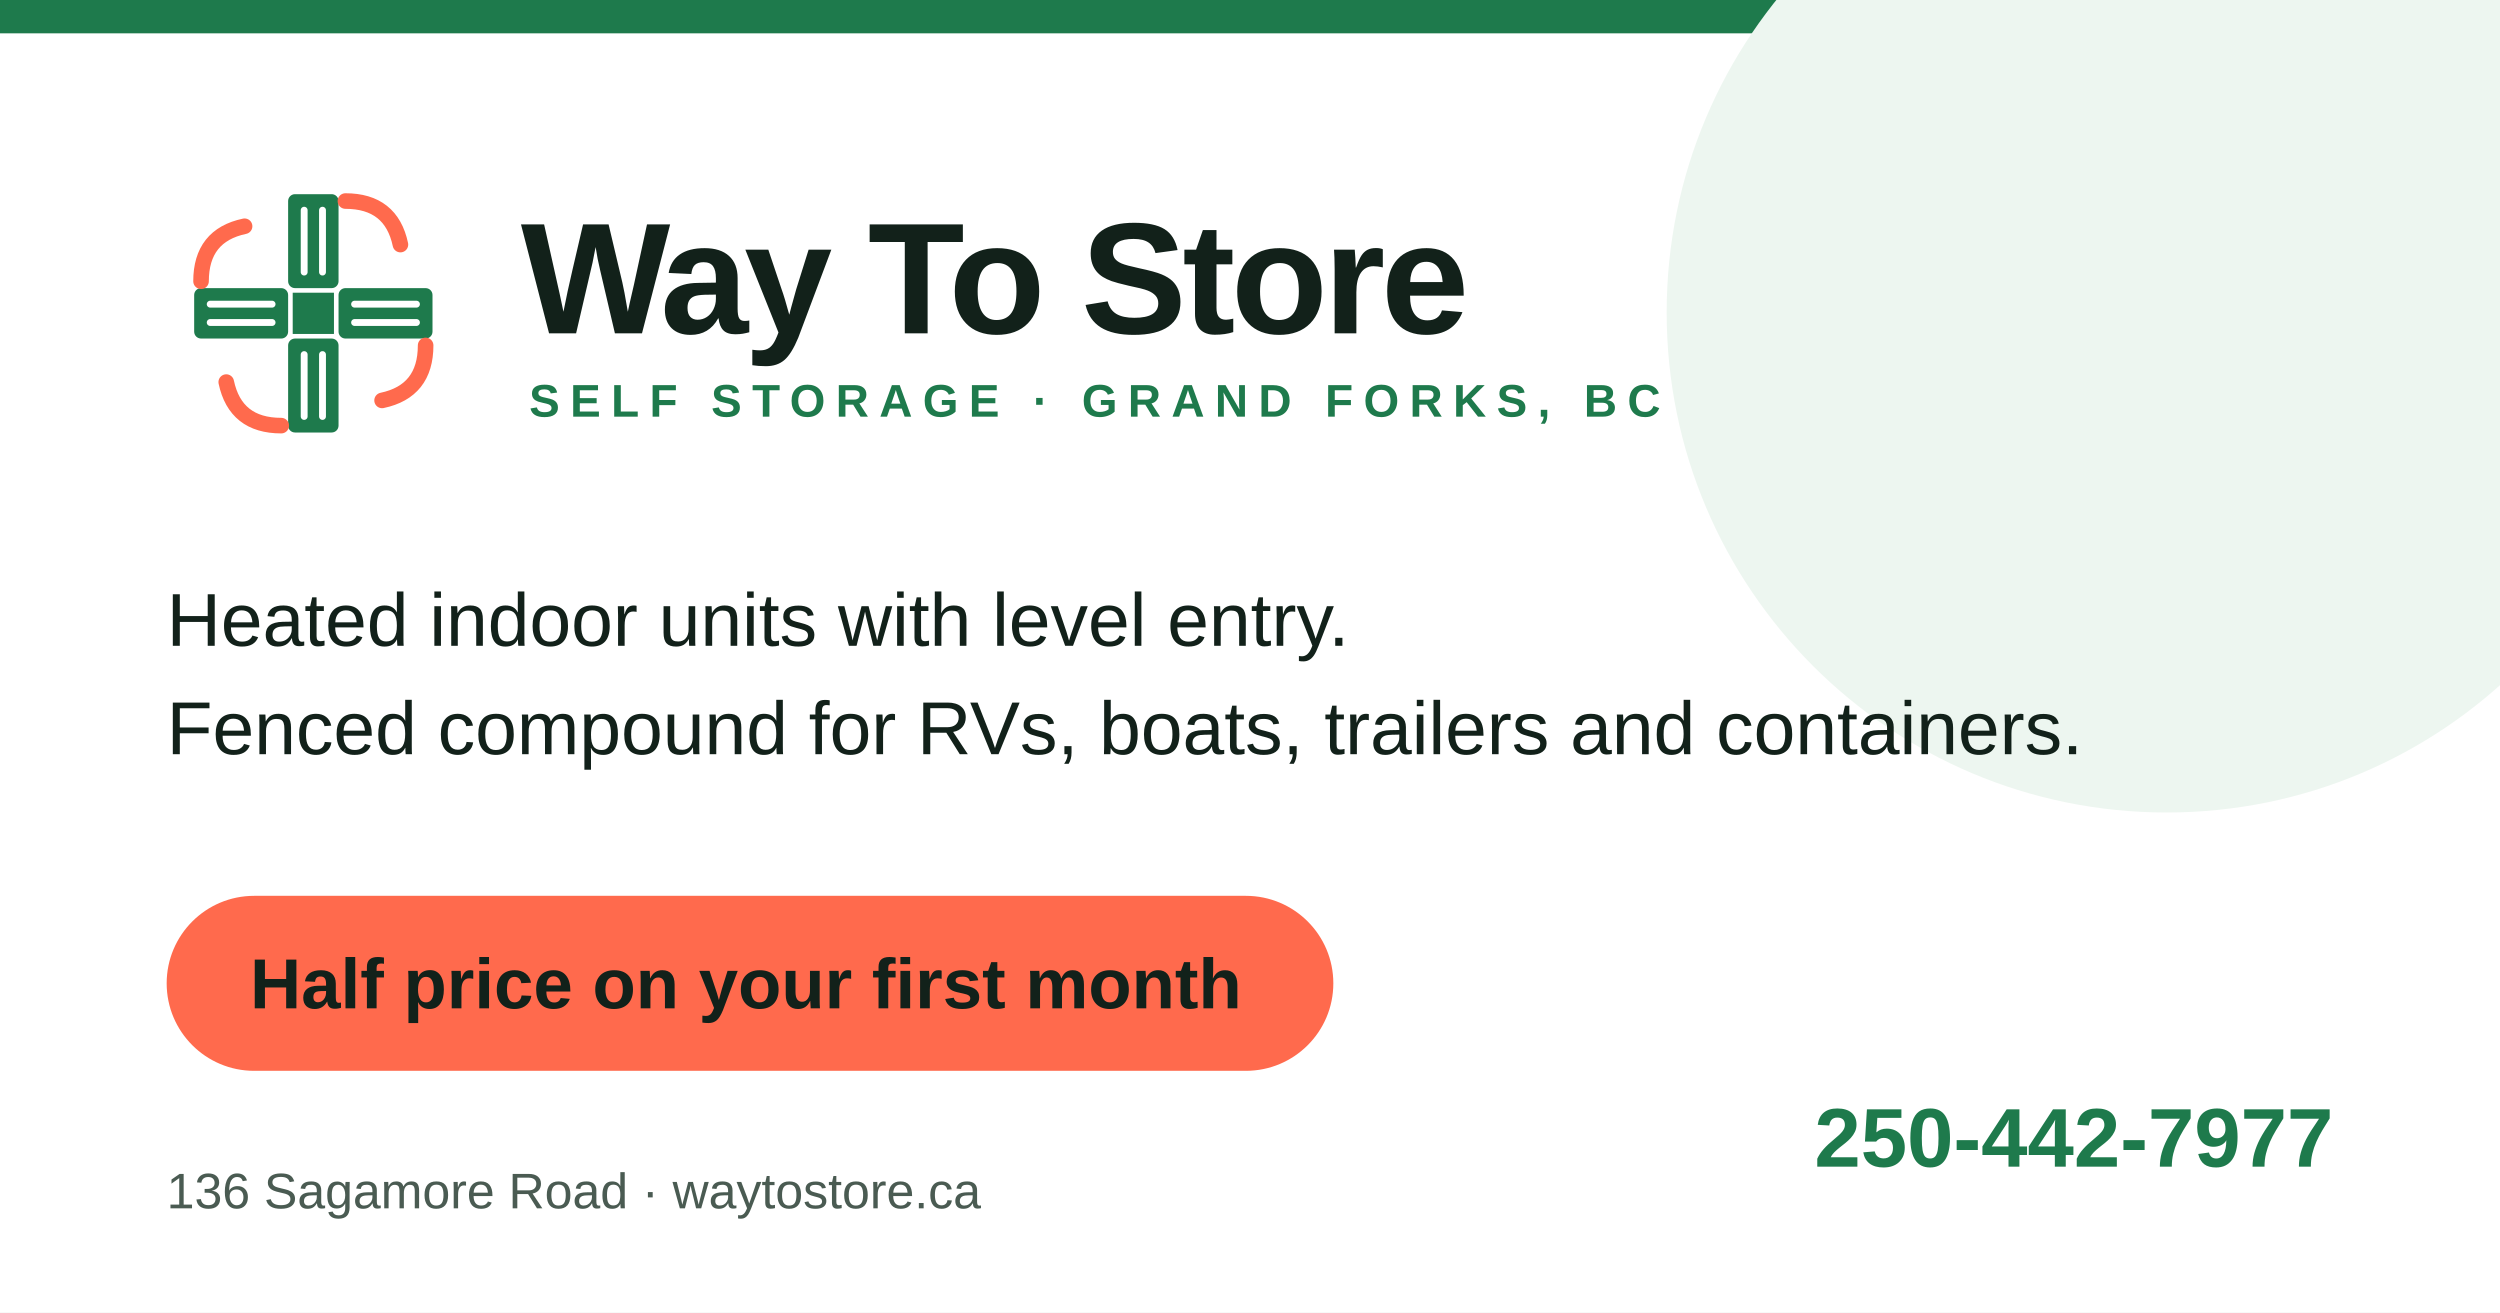
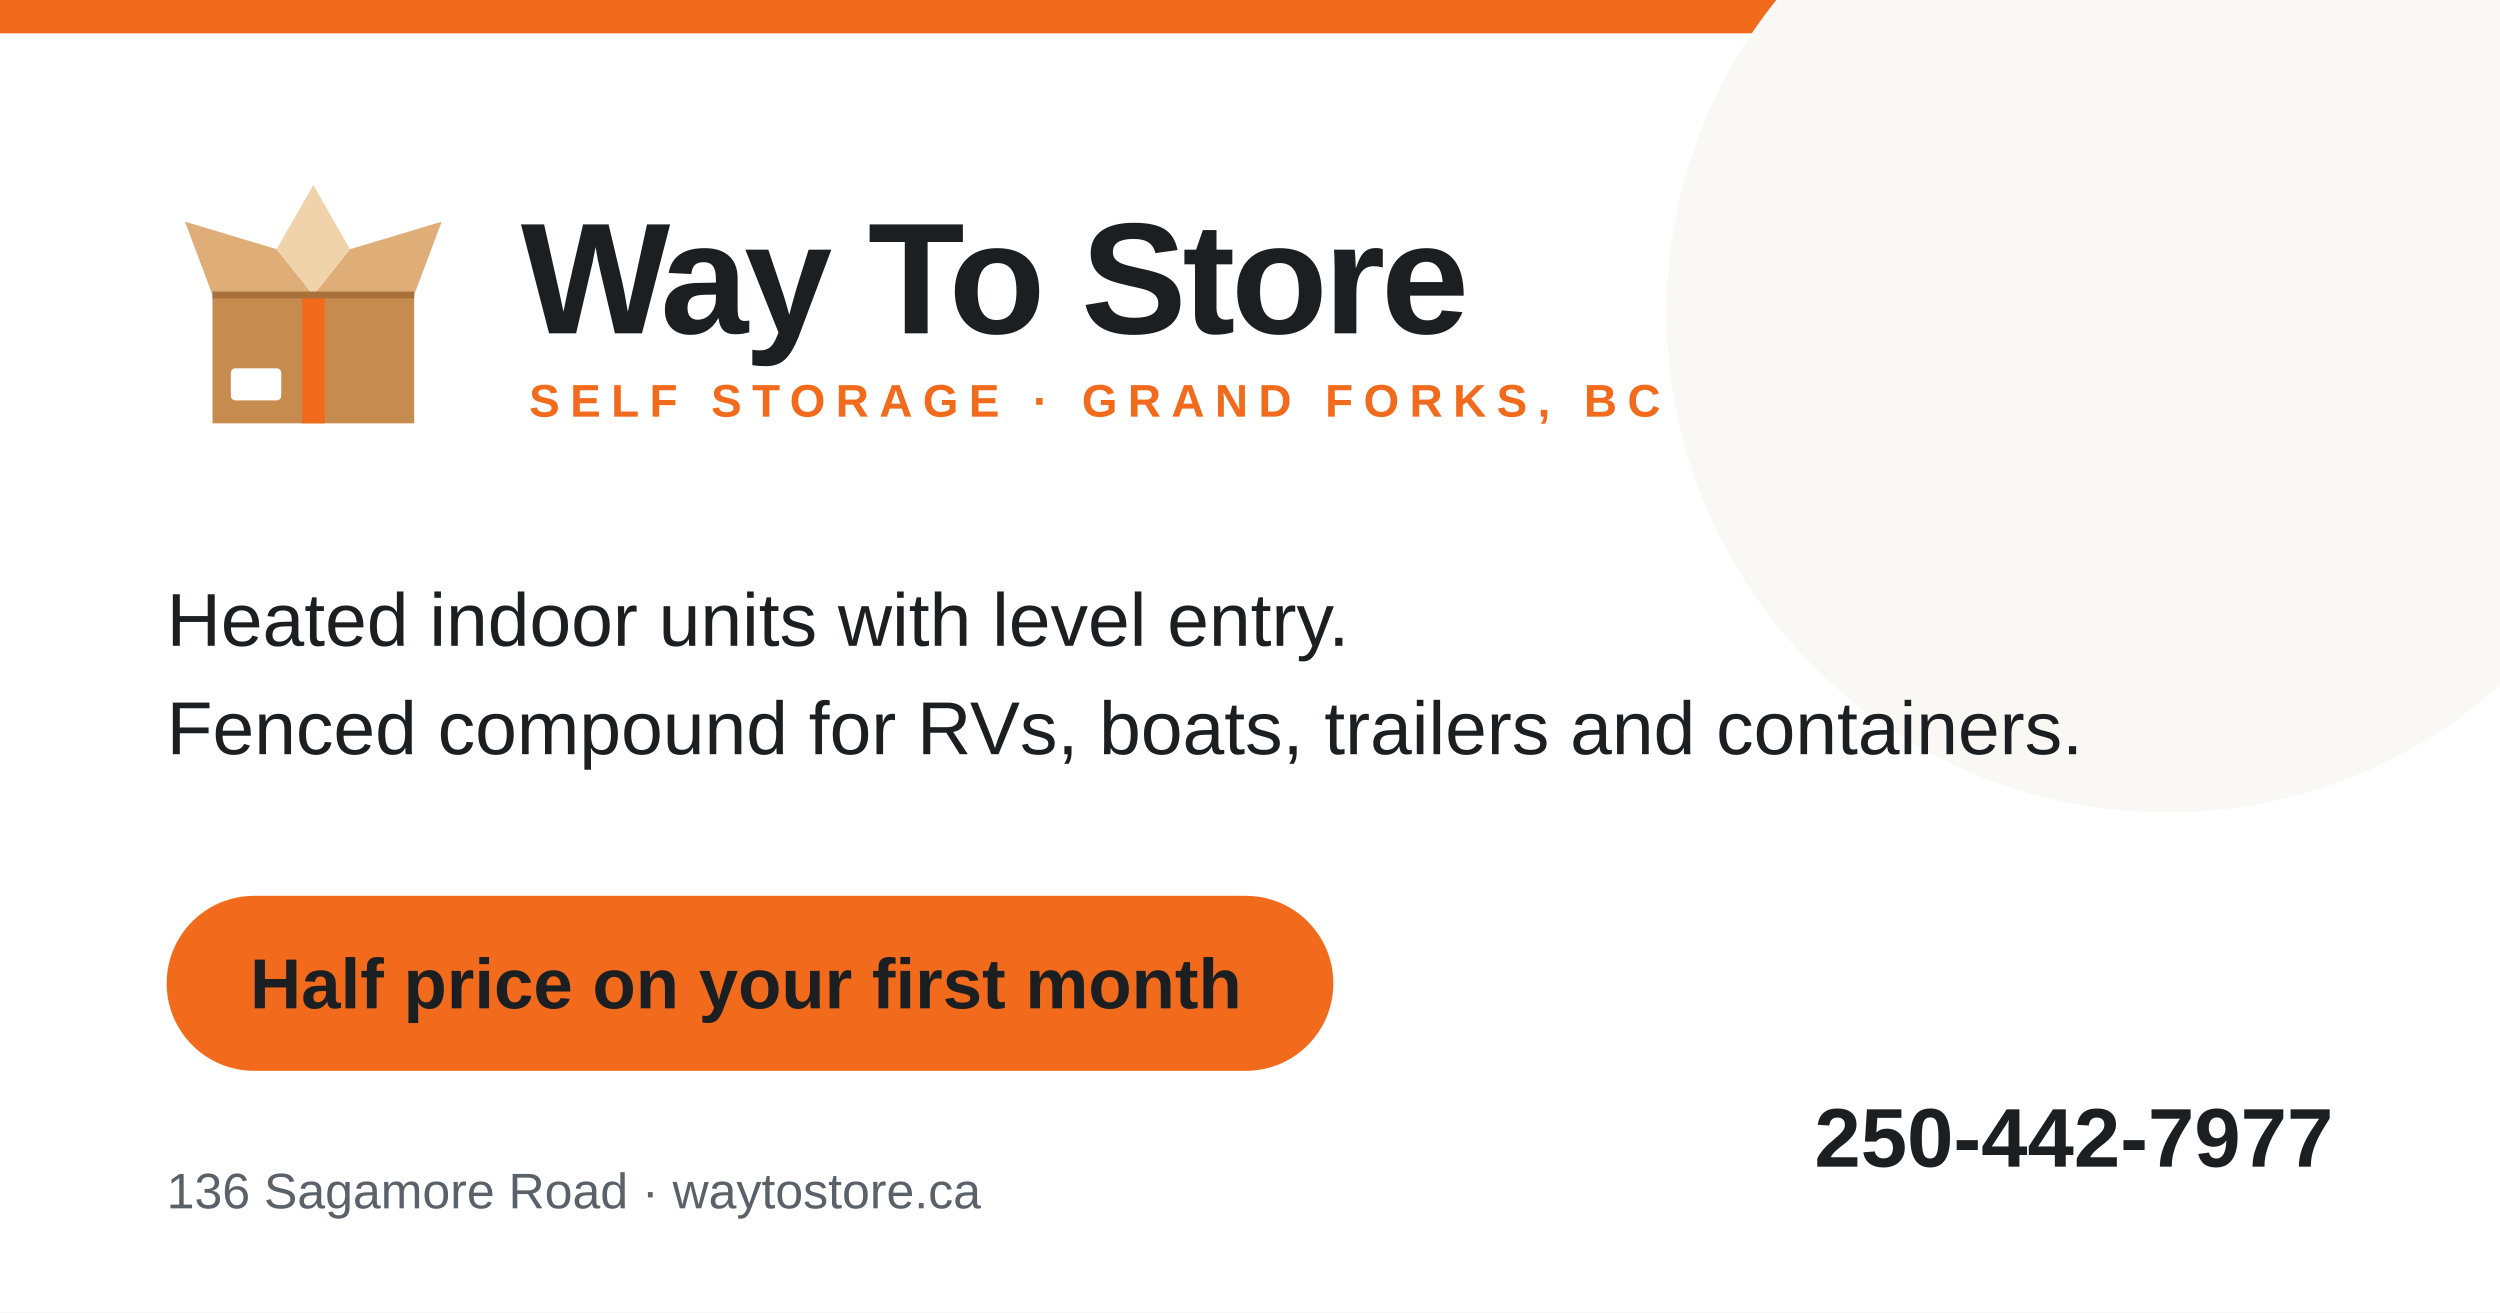
<svg xmlns="http://www.w3.org/2000/svg" width="1200" height="630" viewBox="0 0 1200 630">
  <rect width="1200" height="630" fill="#ffffff" />
-   <rect width="1200" height="16" fill="#1e7a4c" />
-   <circle cx="1040" cy="150" r="240" fill="#edf6f0" />
+   <rect width="1200" height="16" fill="#f26b1d" />
+   <circle cx="1040" cy="150" r="240" fill="#faf8f5" />
  <g transform="translate(80 80) scale(2.2)">
-     <g fill="#1e7a4c">
-       <rect x="26.5" y="6" width="11" height="20.5" rx="1.5" />
-       <rect x="37.5" y="26.5" width="20.5" height="11" rx="1.5" />
-       <rect x="26.5" y="37.5" width="11" height="20.5" rx="1.5" />
-       <rect x="6" y="26.5" width="20.5" height="11" rx="1.5" />
-       <rect x="27.5" y="27.5" width="9" height="9" />
-     </g>
-     <g stroke="#ffffff" stroke-width="1.5" stroke-linecap="round" fill="none">
-       <path d="M30 9.5 V23 M34 9.5 V23" />
-       <path d="M41 30 H54.5 M41 34 H54.5" />
-       <path d="M30 41 V54.5 M34 41 V54.5" />
-       <path d="M9.5 30 H23 M9.5 34 H23" />
-     </g>
-     <g fill="none" stroke="#ff6a4d" stroke-width="3.4" stroke-linecap="round">
-       <path d="M39 7.5 Q49 7.5 51 17" />
-       <path d="M56.5 39 Q56.5 49 47 51" />
-       <path d="M25 56.5 Q15 56.5 13 47" />
-       <path d="M7.5 25 Q7.5 15 17 13" />
-     </g>
+     <path d="M10 28 H54 V56 H10 Z" fill="#c68b4f" />
+     <path d="M10 28 L4 12 L24 18 L32 28 Z M54 28 L60 12 L40 18 L32 28 Z" fill="#dfae78" />
+     <path d="M24 18 L32 4 L40 18 L32 28 Z" fill="#f0d2ab" />
+     <rect x="29.5" y="28" width="5" height="28" fill="#f26b1d" />
+     <path d="M10 28 H54" stroke="#a9713a" stroke-width="1.5" />
+     <rect x="14" y="44" width="11" height="7" rx="1" fill="#ffffff" />
  </g>
-   <text x="250" y="160" font-family="Arial, Helvetica, sans-serif" font-weight="bold" font-size="76" letter-spacing="-2" fill="#12211a">Way To Store</text>
-   <text x="254" y="200" font-family="Arial, Helvetica, sans-serif" font-weight="bold" font-size="22" letter-spacing="5" fill="#1e7a4c">SELF STORAGE  ·  GRAND FORKS, BC</text>
-   <text x="80" y="310" font-family="Arial, Helvetica, sans-serif" font-size="36" fill="#12211a">Heated indoor units with level entry.</text>
-   <text x="80" y="362" font-family="Arial, Helvetica, sans-serif" font-size="36" fill="#12211a">Fenced compound for RVs, boats, trailers and containers.</text>
-   <rect x="80" y="430" width="560" height="84" rx="42" fill="#ff6a4d" />
-   <text x="120" y="484" font-family="Arial, Helvetica, sans-serif" font-weight="bold" font-size="34" fill="#12211a">Half price on your first month</text>
-   <text x="1120" y="560" text-anchor="end" font-family="Arial, Helvetica, sans-serif" font-weight="bold" font-size="40" fill="#1e7a4c">250-442-7977</text>
-   <text x="80" y="580" font-family="Arial, Helvetica, sans-serif" font-size="24" fill="#4a5b52">136 Sagamore Road  ·  waytostore.ca</text>
+   <text x="250" y="160" font-family="Arial, Helvetica, sans-serif" font-weight="bold" font-size="76" letter-spacing="-2" fill="#1c1f22">Way To Store</text>
+   <text x="254" y="200" font-family="Arial, Helvetica, sans-serif" font-weight="bold" font-size="22" letter-spacing="5" fill="#f26b1d">SELF STORAGE  ·  GRAND FORKS, BC</text>
+   <text x="80" y="310" font-family="Arial, Helvetica, sans-serif" font-size="36" fill="#1c1f22">Heated indoor units with level entry.</text>
+   <text x="80" y="362" font-family="Arial, Helvetica, sans-serif" font-size="36" fill="#1c1f22">Fenced compound for RVs, boats, trailers and containers.</text>
+   <rect x="80" y="430" width="560" height="84" rx="42" fill="#f26b1d" />
+   <text x="120" y="484" font-family="Arial, Helvetica, sans-serif" font-weight="bold" font-size="34" fill="#1c1f22">Half price on your first month</text>
+   <text x="1120" y="560" text-anchor="end" font-family="Arial, Helvetica, sans-serif" font-weight="bold" font-size="40" fill="#1c1f22">250-442-7977</text>
+   <text x="80" y="580" font-family="Arial, Helvetica, sans-serif" font-size="24" fill="#5b6168">136 Sagamore Road  ·  waytostore.ca</text>
</svg>
